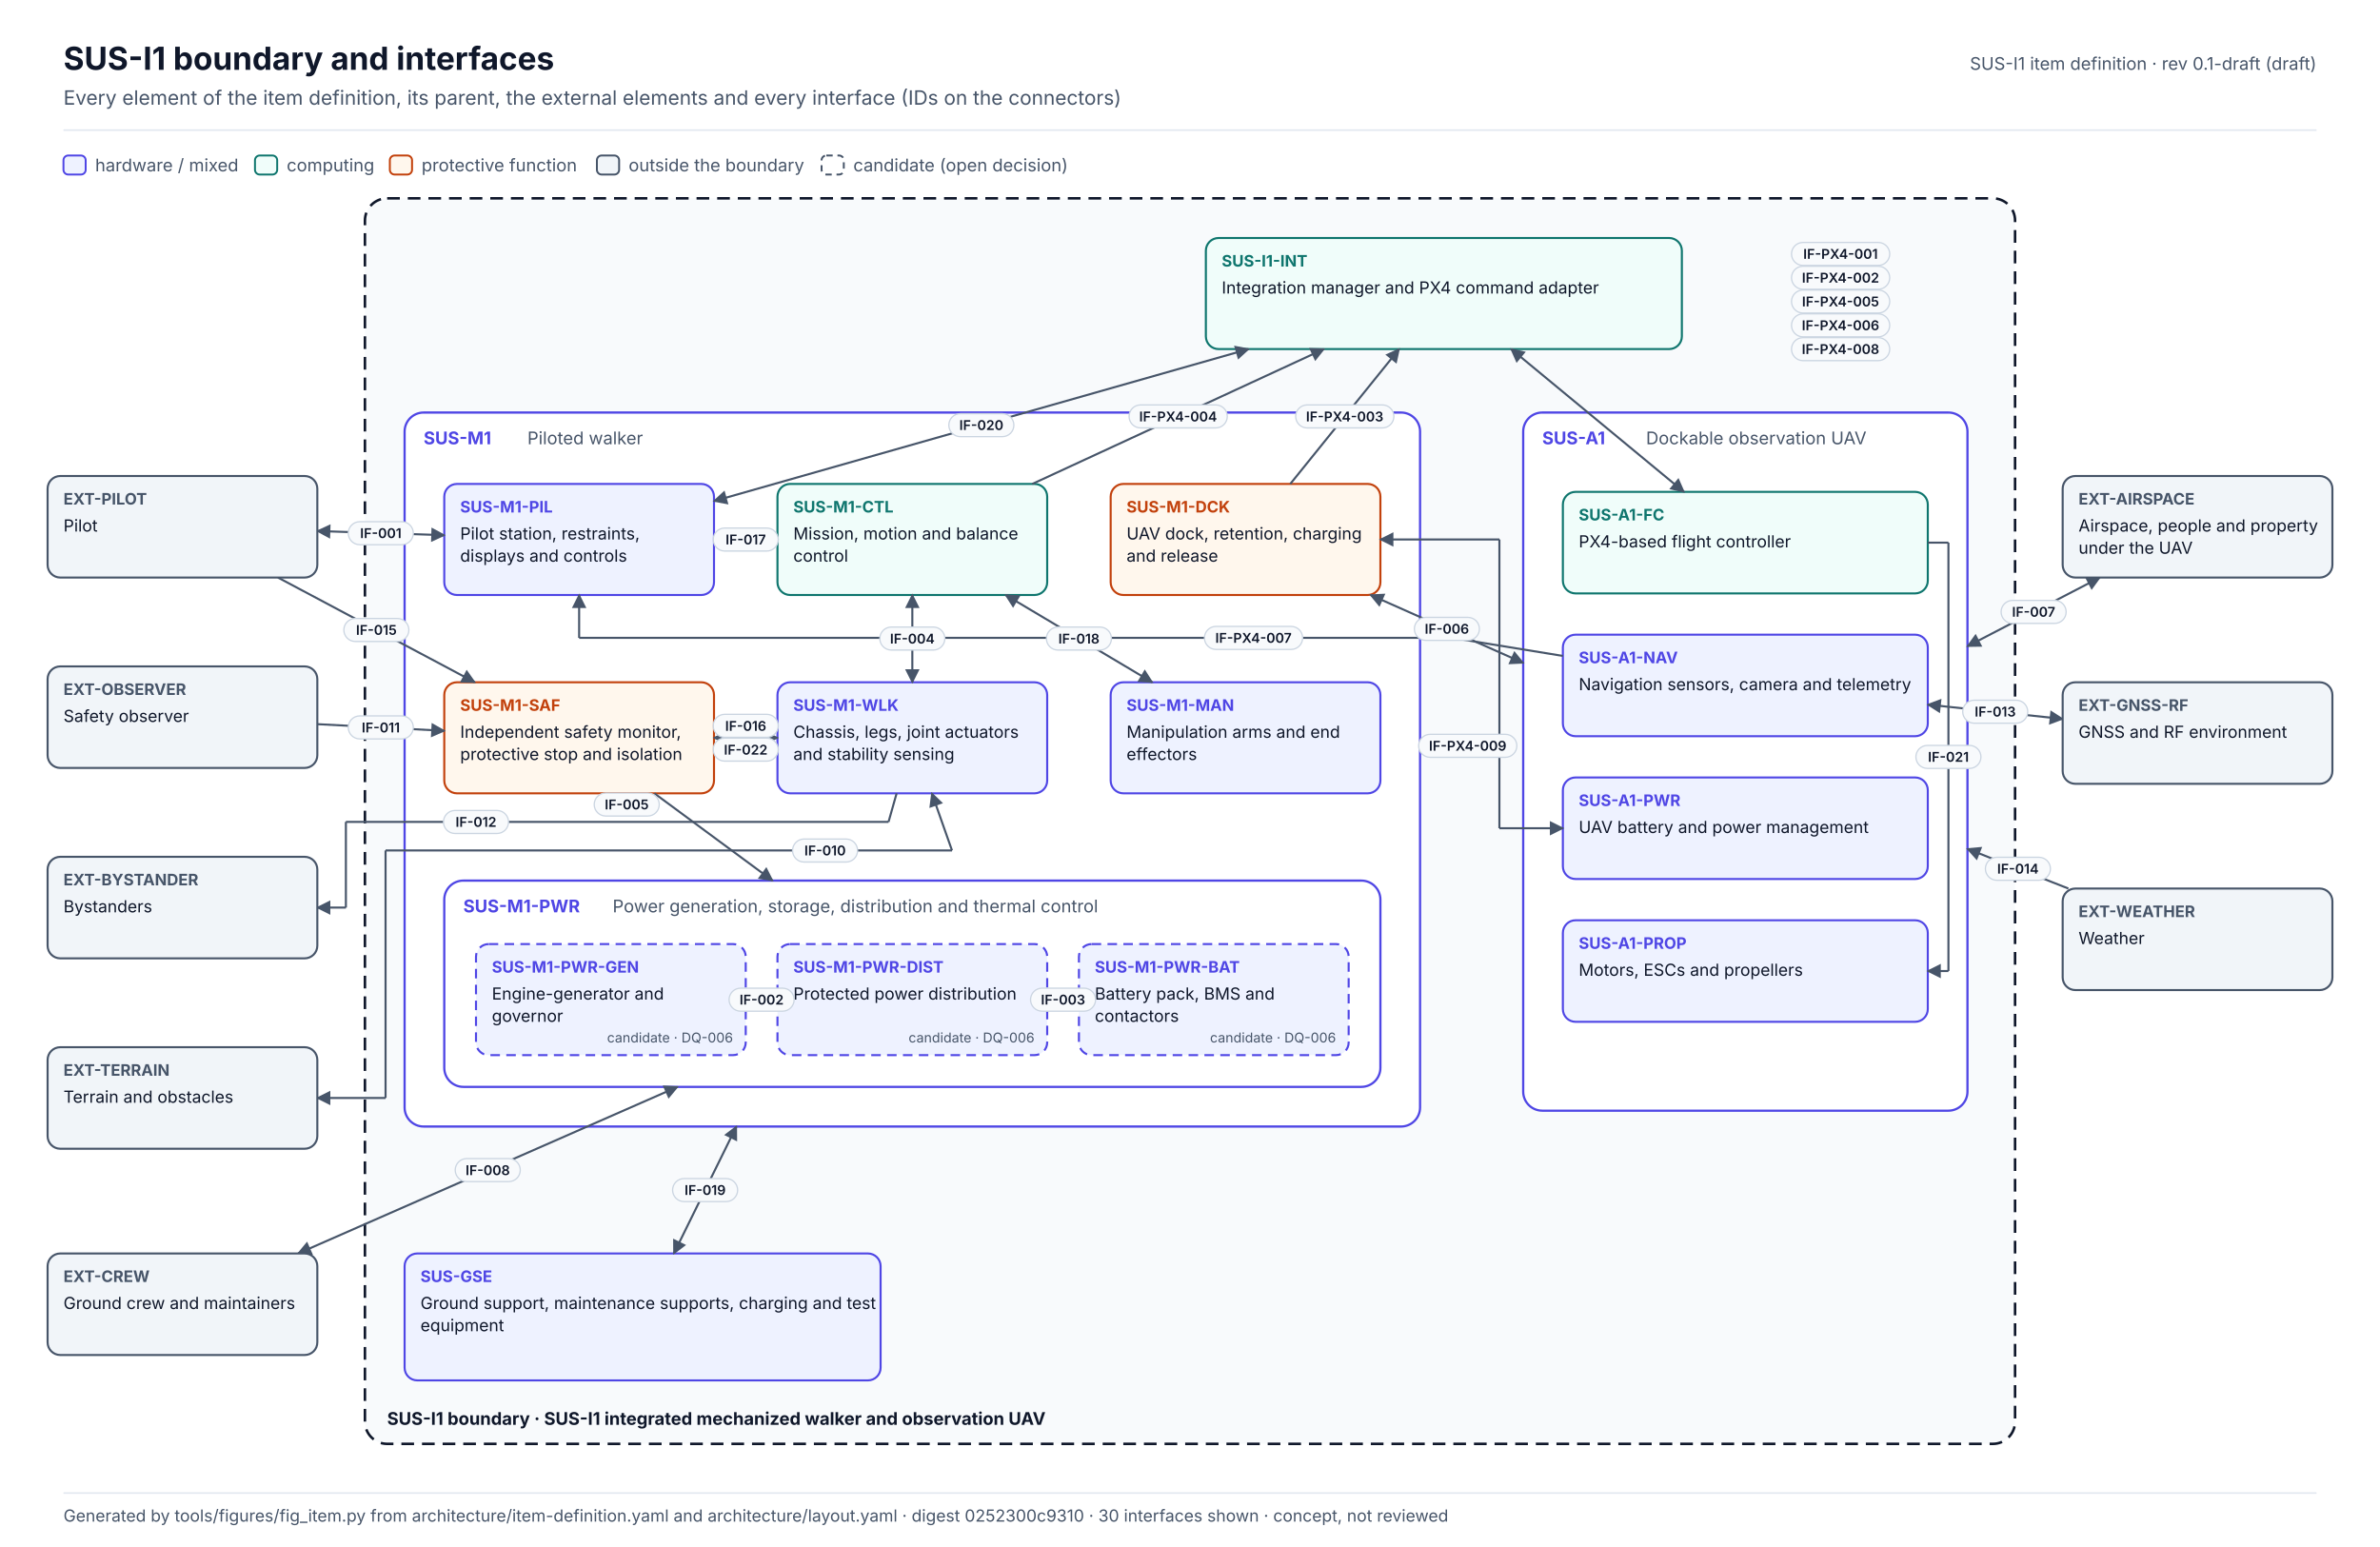
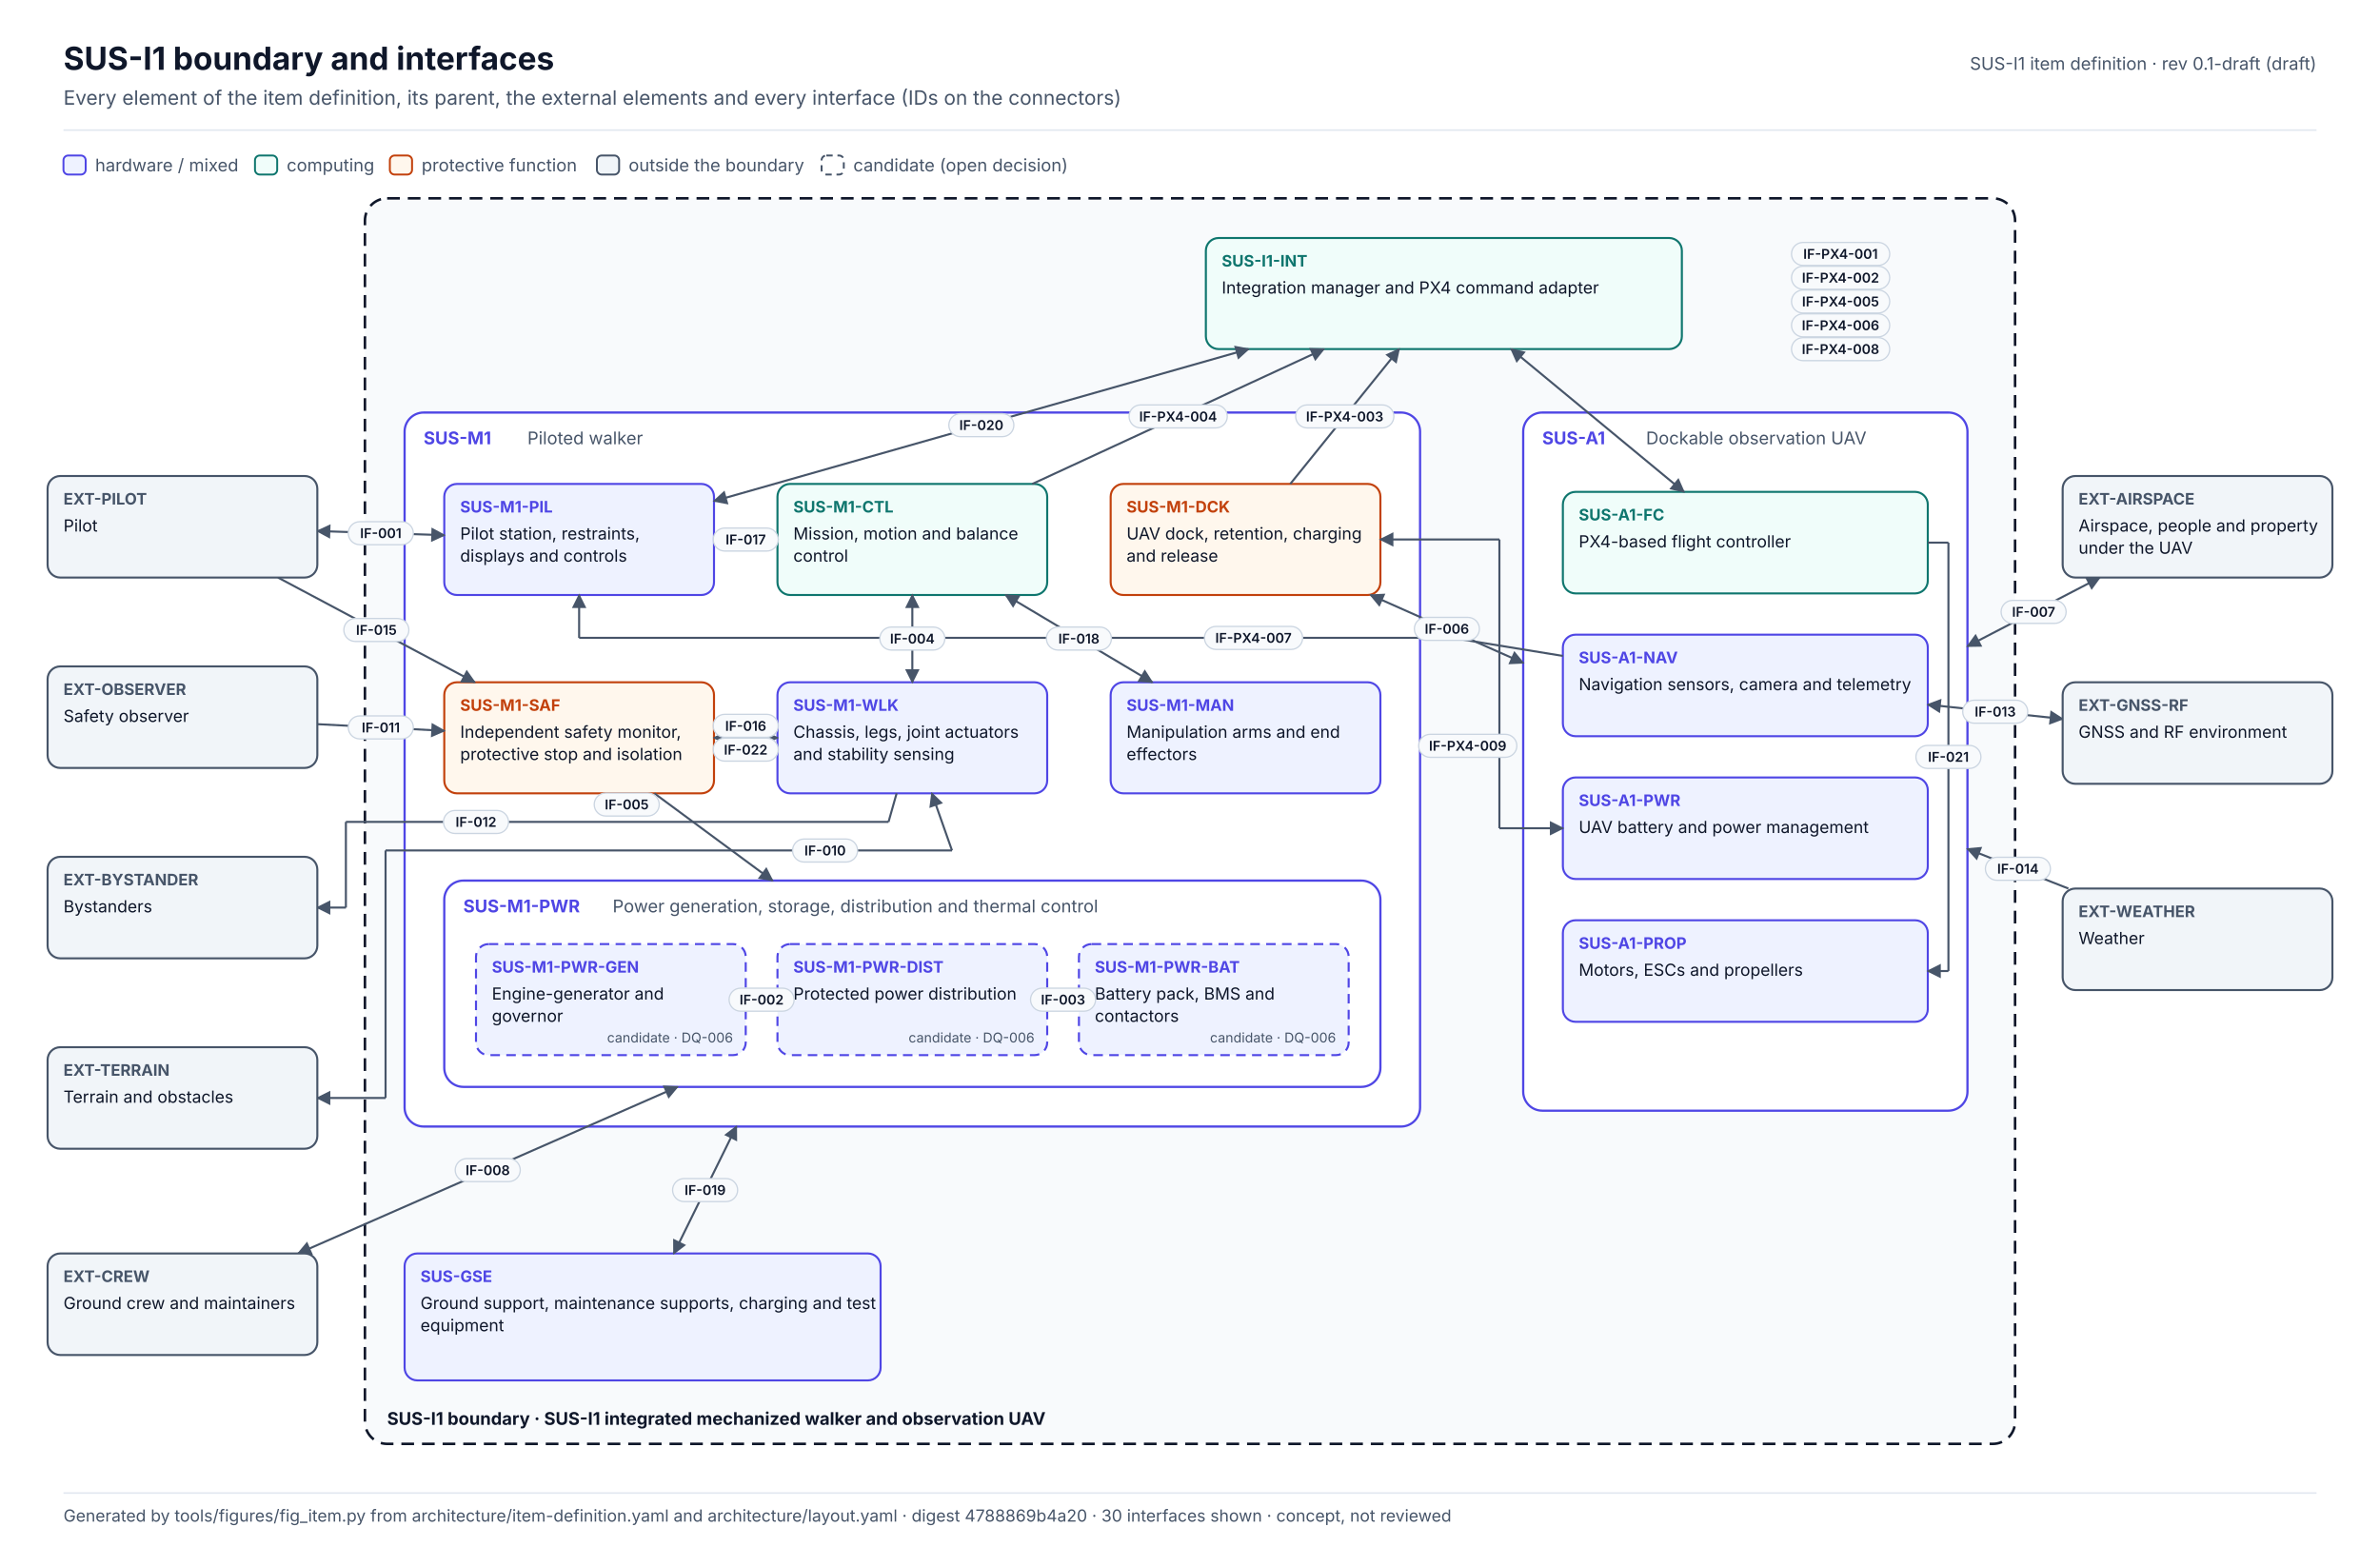
<svg xmlns="http://www.w3.org/2000/svg" width="1500" height="975" viewBox="0 0 1500 975" font-family="Inter, 'Segoe UI', Helvetica, Arial, sans-serif" role="img">
  <defs>
    <marker id="arr" viewBox="0 0 10 10" refX="9" refY="5" markerWidth="7" markerHeight="7" orient="auto-start-reverse">
      <path d="M0,0 L10,5 L0,10 z" fill="#475569" />
    </marker>
  </defs>
  <rect x="0" y="0" width="1500" height="975" rx="0" fill="#FFFFFF" stroke="none" stroke-width="0" />
  <text x="40" y="44" font-size="20" fill="#0F172A" font-weight="700">SUS-I1 boundary and interfaces</text>
  <text x="40" y="66" font-size="12.5" fill="#475569">Every element of the item definition, its parent, the external elements and every interface (IDs on the connectors)</text>
  <text x="1460" y="44" font-size="11" fill="#475569" text-anchor="end">SUS-I1 item definition · rev 0.1-draft (draft)</text>
  <line x1="40" y1="82" x2="1460" y2="82" stroke="#E2E8F0" stroke-width="1" />
  <rect x="40" y="98" width="14" height="12" rx="3" fill="#EEF2FF" stroke="#4F46E5" stroke-width="1.2" />
  <text x="60" y="108" font-size="11" fill="#475569">hardware / mixed</text>
  <rect x="160.7" y="98" width="14" height="12" rx="3" fill="#F0FDFA" stroke="#0F766E" stroke-width="1.2" />
  <text x="180.7" y="108" font-size="11" fill="#475569">computing</text>
  <rect x="245.7" y="98" width="14" height="12" rx="3" fill="#FFF7ED" stroke="#C2410C" stroke-width="1.2" />
  <text x="265.7" y="108" font-size="11" fill="#475569">protective function</text>
  <rect x="376.2" y="98" width="14" height="12" rx="3" fill="#F1F5F9" stroke="#475569" stroke-width="1.2" />
  <text x="396.2" y="108" font-size="11" fill="#475569">outside the boundary</text>
  <rect x="517.8" y="98" width="14" height="12" rx="3" fill="#FFFFFF" stroke="#475569" stroke-width="1.2" stroke-dasharray="4 3" />
  <text x="537.8" y="108" font-size="11" fill="#475569">candidate (open decision)</text>
  <rect x="230" y="125" width="1040" height="785" rx="14" fill="#F8FAFC" stroke="#0F172A" stroke-width="1.6" stroke-dasharray="8 5" />
  <text x="244" y="898" font-size="11" fill="#0F172A" font-weight="700">SUS-I1 boundary · SUS-I1 integrated mechanized walker and observation UAV</text>
  <rect x="960" y="260" width="280" height="440" rx="12" fill="#FFFFFF" stroke="#4F46E5" stroke-width="1.4" />
  <text x="972" y="280" font-size="11" fill="#4F46E5" font-weight="700">SUS-A1</text>
  <text x="1037.4" y="280" font-size="11" fill="#475569">Dockable observation UAV</text>
  <rect x="255" y="790" width="300" height="80" rx="8" fill="#EEF2FF" stroke="#4F46E5" stroke-width="1.3" />
  <text x="265" y="808" font-size="10" fill="#4F46E5" font-weight="700">SUS-GSE</text>
  <text x="265" y="825" font-size="10.5" fill="#0F172A">Ground support, maintenance supports, charging and test</text>
  <text x="265" y="839" font-size="10.5" fill="#0F172A">equipment</text>
  <rect x="760" y="150" width="300" height="70" rx="8" fill="#F0FDFA" stroke="#0F766E" stroke-width="1.3" />
  <text x="770" y="168" font-size="10" fill="#0F766E" font-weight="700">SUS-I1-INT</text>
  <text x="770" y="185" font-size="10.5" fill="#0F172A">Integration manager and PX4 command adapter</text>
  <rect x="255" y="260" width="640" height="450" rx="12" fill="#FFFFFF" stroke="#4F46E5" stroke-width="1.4" />
  <text x="267" y="280" font-size="11" fill="#4F46E5" font-weight="700">SUS-M1</text>
  <text x="332.4" y="280" font-size="11" fill="#475569">Piloted walker</text>
  <rect x="985" y="310" width="230" height="64" rx="8" fill="#F0FDFA" stroke="#0F766E" stroke-width="1.3" />
  <text x="995" y="328" font-size="10" fill="#0F766E" font-weight="700">SUS-A1-FC</text>
  <text x="995" y="345" font-size="10.5" fill="#0F172A">PX4-based flight controller</text>
  <rect x="985" y="400" width="230" height="64" rx="8" fill="#EEF2FF" stroke="#4F46E5" stroke-width="1.3" />
  <text x="995" y="418" font-size="10" fill="#4F46E5" font-weight="700">SUS-A1-NAV</text>
  <text x="995" y="435" font-size="10.5" fill="#0F172A">Navigation sensors, camera and telemetry</text>
  <rect x="985" y="580" width="230" height="64" rx="8" fill="#EEF2FF" stroke="#4F46E5" stroke-width="1.3" />
  <text x="995" y="598" font-size="10" fill="#4F46E5" font-weight="700">SUS-A1-PROP</text>
  <text x="995" y="615" font-size="10.5" fill="#0F172A">Motors, ESCs and propellers</text>
  <rect x="985" y="490" width="230" height="64" rx="8" fill="#EEF2FF" stroke="#4F46E5" stroke-width="1.3" />
  <text x="995" y="508" font-size="10" fill="#4F46E5" font-weight="700">SUS-A1-PWR</text>
  <text x="995" y="525" font-size="10.5" fill="#0F172A">UAV battery and power management</text>
  <rect x="490" y="305" width="170" height="70" rx="8" fill="#F0FDFA" stroke="#0F766E" stroke-width="1.3" />
  <text x="500" y="323" font-size="10" fill="#0F766E" font-weight="700">SUS-M1-CTL</text>
  <text x="500" y="340" font-size="10.5" fill="#0F172A">Mission, motion and balance</text>
  <text x="500" y="354" font-size="10.5" fill="#0F172A">control</text>
  <rect x="700" y="305" width="170" height="70" rx="8" fill="#FFF7ED" stroke="#C2410C" stroke-width="1.3" />
  <text x="710" y="323" font-size="10" fill="#C2410C" font-weight="700">SUS-M1-DCK</text>
  <text x="710" y="340" font-size="10.5" fill="#0F172A">UAV dock, retention, charging</text>
  <text x="710" y="354" font-size="10.5" fill="#0F172A">and release</text>
  <rect x="700" y="430" width="170" height="70" rx="8" fill="#EEF2FF" stroke="#4F46E5" stroke-width="1.3" />
  <text x="710" y="448" font-size="10" fill="#4F46E5" font-weight="700">SUS-M1-MAN</text>
  <text x="710" y="465" font-size="10.5" fill="#0F172A">Manipulation arms and end</text>
  <text x="710" y="479" font-size="10.5" fill="#0F172A">effectors</text>
  <rect x="280" y="305" width="170" height="70" rx="8" fill="#EEF2FF" stroke="#4F46E5" stroke-width="1.3" />
  <text x="290" y="323" font-size="10" fill="#4F46E5" font-weight="700">SUS-M1-PIL</text>
  <text x="290" y="340" font-size="10.5" fill="#0F172A">Pilot station, restraints,</text>
  <text x="290" y="354" font-size="10.5" fill="#0F172A">displays and controls</text>
  <rect x="280" y="555" width="590" height="130" rx="12" fill="#FFFFFF" stroke="#4F46E5" stroke-width="1.4" />
  <text x="292" y="575" font-size="11" fill="#4F46E5" font-weight="700">SUS-M1-PWR</text>
  <text x="386.1" y="575" font-size="11" fill="#475569">Power generation, storage, distribution and thermal control</text>
  <rect x="280" y="430" width="170" height="70" rx="8" fill="#FFF7ED" stroke="#C2410C" stroke-width="1.3" />
  <text x="290" y="448" font-size="10" fill="#C2410C" font-weight="700">SUS-M1-SAF</text>
  <text x="290" y="465" font-size="10.5" fill="#0F172A">Independent safety monitor,</text>
  <text x="290" y="479" font-size="10.5" fill="#0F172A">protective stop and isolation</text>
  <rect x="490" y="430" width="170" height="70" rx="8" fill="#EEF2FF" stroke="#4F46E5" stroke-width="1.3" />
  <text x="500" y="448" font-size="10" fill="#4F46E5" font-weight="700">SUS-M1-WLK</text>
  <text x="500" y="465" font-size="10.5" fill="#0F172A">Chassis, legs, joint actuators</text>
  <text x="500" y="479" font-size="10.5" fill="#0F172A">and stability sensing</text>
  <rect x="680" y="595" width="170" height="70" rx="8" fill="#EEF2FF" stroke="#4F46E5" stroke-width="1.3" stroke-dasharray="6 4" />
  <text x="690" y="613" font-size="10" fill="#4F46E5" font-weight="700">SUS-M1-PWR-BAT</text>
  <text x="690" y="630" font-size="10.5" fill="#0F172A">Battery pack, BMS and</text>
  <text x="690" y="644" font-size="10.5" fill="#0F172A">contactors</text>
  <text x="842" y="657" font-size="8.5" fill="#475569" text-anchor="end">candidate · DQ-006</text>
  <rect x="490" y="595" width="170" height="70" rx="8" fill="#EEF2FF" stroke="#4F46E5" stroke-width="1.3" stroke-dasharray="6 4" />
  <text x="500" y="613" font-size="10" fill="#4F46E5" font-weight="700">SUS-M1-PWR-DIST</text>
  <text x="500" y="630" font-size="10.5" fill="#0F172A">Protected power distribution</text>
  <text x="652" y="657" font-size="8.5" fill="#475569" text-anchor="end">candidate · DQ-006</text>
  <rect x="300" y="595" width="170" height="70" rx="8" fill="#EEF2FF" stroke="#4F46E5" stroke-width="1.3" stroke-dasharray="6 4" />
  <text x="310" y="613" font-size="10" fill="#4F46E5" font-weight="700">SUS-M1-PWR-GEN</text>
  <text x="310" y="630" font-size="10.5" fill="#0F172A">Engine-generator and</text>
  <text x="310" y="644" font-size="10.5" fill="#0F172A">governor</text>
  <text x="462" y="657" font-size="8.5" fill="#475569" text-anchor="end">candidate · DQ-006</text>
  <line x1="1323.4" y1="364" x2="1240" y2="407.3" stroke="#475569" stroke-width="1.3" marker-start="url(#arr)" marker-end="url(#arr)" />
  <line x1="200" y1="572" x2="218" y2="572" stroke="#475569" stroke-width="1.3" marker-start="url(#arr)" />
  <line x1="218" y1="572" x2="218" y2="518" stroke="#475569" stroke-width="1.3" />
  <line x1="218" y1="518" x2="560" y2="518" stroke="#475569" stroke-width="1.3" />
  <line x1="560" y1="518" x2="565.1" y2="500" stroke="#475569" stroke-width="1.3" />
  <line x1="187.9" y1="790" x2="427" y2="685" stroke="#475569" stroke-width="1.3" marker-start="url(#arr)" marker-end="url(#arr)" />
  <line x1="1300" y1="453.1" x2="1215" y2="444.1" stroke="#475569" stroke-width="1.3" marker-start="url(#arr)" marker-end="url(#arr)" />
  <line x1="200" y1="456.4" x2="280" y2="460.6" stroke="#475569" stroke-width="1.3" marker-end="url(#arr)" />
  <line x1="200" y1="334.7" x2="280" y2="337.3" stroke="#475569" stroke-width="1.3" marker-start="url(#arr)" marker-end="url(#arr)" />
  <line x1="175.2" y1="364" x2="299.2" y2="430" stroke="#475569" stroke-width="1.3" marker-end="url(#arr)" />
  <line x1="200" y1="692" x2="243" y2="692" stroke="#475569" stroke-width="1.3" marker-start="url(#arr)" />
  <line x1="243" y1="692" x2="243" y2="536" stroke="#475569" stroke-width="1.3" />
  <line x1="243" y1="536" x2="600" y2="536" stroke="#475569" stroke-width="1.3" />
  <line x1="600" y1="536" x2="587.3" y2="500" stroke="#475569" stroke-width="1.3" marker-end="url(#arr)" />
  <line x1="1303.6" y1="560" x2="1240" y2="535" stroke="#475569" stroke-width="1.3" marker-end="url(#arr)" />
  <line x1="960" y1="417.8" x2="863.8" y2="375" stroke="#475569" stroke-width="1.3" marker-start="url(#arr)" marker-end="url(#arr)" />
  <line x1="1215" y1="342" x2="1228" y2="342" stroke="#475569" stroke-width="1.3" />
  <line x1="1228" y1="342" x2="1228" y2="612" stroke="#475569" stroke-width="1.3" />
  <line x1="1228" y1="612" x2="1215" y2="612" stroke="#475569" stroke-width="1.3" marker-end="url(#arr)" />
  <line x1="1061.3" y1="310" x2="952.4" y2="220" stroke="#475569" stroke-width="1.3" marker-start="url(#arr)" marker-end="url(#arr)" />
  <line x1="985" y1="413.4" x2="915" y2="402" stroke="#475569" stroke-width="1.3" />
  <line x1="915" y1="402" x2="365" y2="402" stroke="#475569" stroke-width="1.3" />
  <line x1="365" y1="402" x2="365" y2="375" stroke="#475569" stroke-width="1.3" marker-end="url(#arr)" />
  <line x1="985" y1="522" x2="945" y2="522" stroke="#475569" stroke-width="1.3" marker-start="url(#arr)" />
  <line x1="945" y1="522" x2="945" y2="340" stroke="#475569" stroke-width="1.3" />
  <line x1="945" y1="340" x2="870" y2="340" stroke="#475569" stroke-width="1.3" marker-end="url(#arr)" />
  <line x1="424.7" y1="790" x2="464.1" y2="710" stroke="#475569" stroke-width="1.3" marker-start="url(#arr)" marker-end="url(#arr)" />
  <line x1="834.4" y1="220" x2="650.6" y2="305" stroke="#475569" stroke-width="1.3" marker-start="url(#arr)" />
  <line x1="881.8" y1="220" x2="813.2" y2="305" stroke="#475569" stroke-width="1.3" marker-start="url(#arr)" />
  <line x1="786.9" y1="220" x2="450" y2="315.8" stroke="#475569" stroke-width="1.3" marker-start="url(#arr)" marker-end="url(#arr)" />
  <line x1="633.8" y1="375" x2="726.2" y2="430" stroke="#475569" stroke-width="1.3" marker-start="url(#arr)" marker-end="url(#arr)" />
  <line x1="490" y1="340" x2="450" y2="340" stroke="#475569" stroke-width="1.3" marker-start="url(#arr)" />
  <line x1="575" y1="375" x2="575" y2="430" stroke="#475569" stroke-width="1.3" marker-start="url(#arr)" marker-end="url(#arr)" />
  <line x1="486.9" y1="555" x2="412.4" y2="500" stroke="#475569" stroke-width="1.3" marker-start="url(#arr)" />
  <line x1="680" y1="630" x2="660" y2="630" stroke="#475569" stroke-width="1.3" stroke-dasharray="5 4" marker-start="url(#arr)" marker-end="url(#arr)" />
  <line x1="490" y1="630" x2="470" y2="630" stroke="#475569" stroke-width="1.3" stroke-dasharray="5 4" marker-start="url(#arr)" />
  <line x1="450" y1="465" x2="490" y2="465" stroke="#475569" stroke-width="1.3" marker-start="url(#arr)" marker-end="url(#arr)" />
  <rect x="1300" y="300" width="170" height="64" rx="8" fill="#F1F5F9" stroke="#475569" stroke-width="1.3" />
  <text x="1310" y="318" font-size="10" fill="#475569" font-weight="700">EXT-AIRSPACE</text>
  <text x="1310" y="335" font-size="10.5" fill="#0F172A">Airspace, people and property</text>
  <text x="1310" y="349" font-size="10.5" fill="#0F172A">under the UAV</text>
  <rect x="30" y="540" width="170" height="64" rx="8" fill="#F1F5F9" stroke="#475569" stroke-width="1.3" />
  <text x="40" y="558" font-size="10" fill="#475569" font-weight="700">EXT-BYSTANDER</text>
  <text x="40" y="575" font-size="10.5" fill="#0F172A">Bystanders</text>
  <rect x="30" y="790" width="170" height="64" rx="8" fill="#F1F5F9" stroke="#475569" stroke-width="1.3" />
  <text x="40" y="808" font-size="10" fill="#475569" font-weight="700">EXT-CREW</text>
  <text x="40" y="825" font-size="10.5" fill="#0F172A">Ground crew and maintainers</text>
  <rect x="1300" y="430" width="170" height="64" rx="8" fill="#F1F5F9" stroke="#475569" stroke-width="1.3" />
  <text x="1310" y="448" font-size="10" fill="#475569" font-weight="700">EXT-GNSS-RF</text>
  <text x="1310" y="465" font-size="10.5" fill="#0F172A">GNSS and RF environment</text>
  <rect x="30" y="420" width="170" height="64" rx="8" fill="#F1F5F9" stroke="#475569" stroke-width="1.3" />
  <text x="40" y="438" font-size="10" fill="#475569" font-weight="700">EXT-OBSERVER</text>
  <text x="40" y="455" font-size="10.5" fill="#0F172A">Safety observer</text>
  <rect x="30" y="300" width="170" height="64" rx="8" fill="#F1F5F9" stroke="#475569" stroke-width="1.3" />
  <text x="40" y="318" font-size="10" fill="#475569" font-weight="700">EXT-PILOT</text>
  <text x="40" y="335" font-size="10.5" fill="#0F172A">Pilot</text>
  <rect x="30" y="660" width="170" height="64" rx="8" fill="#F1F5F9" stroke="#475569" stroke-width="1.3" />
  <text x="40" y="678" font-size="10" fill="#475569" font-weight="700">EXT-TERRAIN</text>
  <text x="40" y="695" font-size="10.5" fill="#0F172A">Terrain and obstacles</text>
  <rect x="1300" y="560" width="170" height="64" rx="8" fill="#F1F5F9" stroke="#475569" stroke-width="1.3" />
  <text x="1310" y="578" font-size="10" fill="#475569" font-weight="700">EXT-WEATHER</text>
  <text x="1310" y="595" font-size="10.5" fill="#0F172A">Weather</text>
  <rect x="1261.2" y="378.4" width="41" height="14.5" rx="7.25" fill="#F8FAFC" stroke="#CBD5E1" stroke-width="0.8" />
  <text x="1281.7" y="388.7" font-size="8.5" fill="#0F172A" font-weight="600" text-anchor="middle">IF-007</text>
  <rect x="279.5" y="510.8" width="41" height="14.5" rx="7.25" fill="#F8FAFC" stroke="#CBD5E1" stroke-width="0.8" />
  <text x="300" y="521.1" font-size="8.5" fill="#0F172A" font-weight="600" text-anchor="middle">IF-012</text>
  <rect x="286.9" y="730.2" width="41" height="14.5" rx="7.25" fill="#F8FAFC" stroke="#CBD5E1" stroke-width="0.8" />
  <text x="307.4" y="740.6" font-size="8.5" fill="#0F172A" font-weight="600" text-anchor="middle">IF-008</text>
  <rect x="1237" y="441.3" width="41" height="14.5" rx="7.25" fill="#F8FAFC" stroke="#CBD5E1" stroke-width="0.8" />
  <text x="1257.5" y="451.6" font-size="8.5" fill="#0F172A" font-weight="600" text-anchor="middle">IF-013</text>
  <rect x="219.5" y="451.2" width="41" height="14.5" rx="7.25" fill="#F8FAFC" stroke="#CBD5E1" stroke-width="0.8" />
  <text x="240" y="461.6" font-size="8.5" fill="#0F172A" font-weight="600" text-anchor="middle">IF-011</text>
  <rect x="219.5" y="328.8" width="41" height="14.5" rx="7.25" fill="#F8FAFC" stroke="#CBD5E1" stroke-width="0.8" />
  <text x="240" y="339.1" font-size="8.5" fill="#0F172A" font-weight="600" text-anchor="middle">IF-001</text>
  <rect x="216.7" y="389.8" width="41" height="14.5" rx="7.25" fill="#F8FAFC" stroke="#CBD5E1" stroke-width="0.8" />
  <text x="237.2" y="400.1" font-size="8.5" fill="#0F172A" font-weight="600" text-anchor="middle">IF-015</text>
  <rect x="499.5" y="528.8" width="41" height="14.5" rx="7.25" fill="#F8FAFC" stroke="#CBD5E1" stroke-width="0.8" />
  <text x="520" y="539.1" font-size="8.5" fill="#0F172A" font-weight="600" text-anchor="middle">IF-010</text>
  <rect x="1251.3" y="540.3" width="41" height="14.5" rx="7.25" fill="#F8FAFC" stroke="#CBD5E1" stroke-width="0.8" />
  <text x="1271.8" y="550.6" font-size="8.5" fill="#0F172A" font-weight="600" text-anchor="middle">IF-014</text>
  <rect x="891.4" y="389.1" width="41" height="14.5" rx="7.25" fill="#F8FAFC" stroke="#CBD5E1" stroke-width="0.8" />
  <text x="911.9" y="399.4" font-size="8.5" fill="#0F172A" font-weight="600" text-anchor="middle">IF-006</text>
  <rect x="1207.5" y="469.8" width="41" height="14.5" rx="7.25" fill="#F8FAFC" stroke="#CBD5E1" stroke-width="0.8" />
  <text x="1228" y="480.1" font-size="8.5" fill="#0F172A" font-weight="600" text-anchor="middle">IF-021</text>
  <rect x="1129.1" y="152.8" width="61.9" height="14.5" rx="7.25" fill="#F8FAFC" stroke="#CBD5E1" stroke-width="0.8" />
  <text x="1160" y="163.1" font-size="8.5" fill="#0F172A" font-weight="600" text-anchor="middle">IF-PX4-001</text>
  <rect x="1129.1" y="167.8" width="61.9" height="14.5" rx="7.25" fill="#F8FAFC" stroke="#CBD5E1" stroke-width="0.8" />
  <text x="1160" y="178.1" font-size="8.5" fill="#0F172A" font-weight="600" text-anchor="middle">IF-PX4-002</text>
  <rect x="1129.1" y="182.8" width="61.9" height="14.5" rx="7.25" fill="#F8FAFC" stroke="#CBD5E1" stroke-width="0.8" />
  <text x="1160" y="193.1" font-size="8.5" fill="#0F172A" font-weight="600" text-anchor="middle">IF-PX4-005</text>
  <rect x="1129.1" y="197.8" width="61.9" height="14.5" rx="7.25" fill="#F8FAFC" stroke="#CBD5E1" stroke-width="0.8" />
  <text x="1160" y="208.1" font-size="8.5" fill="#0F172A" font-weight="600" text-anchor="middle">IF-PX4-006</text>
  <rect x="1129.1" y="212.8" width="61.9" height="14.5" rx="7.25" fill="#F8FAFC" stroke="#CBD5E1" stroke-width="0.8" />
  <text x="1160" y="223.1" font-size="8.5" fill="#0F172A" font-weight="600" text-anchor="middle">IF-PX4-008</text>
  <rect x="759.1" y="394.8" width="61.9" height="14.5" rx="7.25" fill="#F8FAFC" stroke="#CBD5E1" stroke-width="0.8" />
  <text x="790" y="405.1" font-size="8.5" fill="#0F172A" font-weight="600" text-anchor="middle">IF-PX4-007</text>
  <rect x="894.1" y="462.8" width="61.9" height="14.5" rx="7.25" fill="#F8FAFC" stroke="#CBD5E1" stroke-width="0.8" />
  <text x="925" y="473.1" font-size="8.5" fill="#0F172A" font-weight="600" text-anchor="middle">IF-PX4-009</text>
  <rect x="423.9" y="742.8" width="41" height="14.5" rx="7.25" fill="#F8FAFC" stroke="#CBD5E1" stroke-width="0.8" />
  <text x="444.4" y="753.1" font-size="8.5" fill="#0F172A" font-weight="600" text-anchor="middle">IF-019</text>
  <rect x="711.6" y="255.2" width="61.9" height="14.5" rx="7.25" fill="#F8FAFC" stroke="#CBD5E1" stroke-width="0.8" />
  <text x="742.5" y="265.6" font-size="8.5" fill="#0F172A" font-weight="600" text-anchor="middle">IF-PX4-004</text>
  <rect x="816.6" y="255.2" width="61.9" height="14.5" rx="7.25" fill="#F8FAFC" stroke="#CBD5E1" stroke-width="0.8" />
  <text x="847.5" y="265.6" font-size="8.5" fill="#0F172A" font-weight="600" text-anchor="middle">IF-PX4-003</text>
  <rect x="598" y="260.7" width="41" height="14.5" rx="7.25" fill="#F8FAFC" stroke="#CBD5E1" stroke-width="0.8" />
  <text x="618.5" y="271" font-size="8.5" fill="#0F172A" font-weight="600" text-anchor="middle">IF-020</text>
  <rect x="659.5" y="395.2" width="41" height="14.5" rx="7.25" fill="#F8FAFC" stroke="#CBD5E1" stroke-width="0.8" />
  <text x="680" y="405.6" font-size="8.5" fill="#0F172A" font-weight="600" text-anchor="middle">IF-018</text>
  <rect x="449.5" y="332.8" width="41" height="14.5" rx="7.25" fill="#F8FAFC" stroke="#CBD5E1" stroke-width="0.8" />
  <text x="470" y="343.1" font-size="8.5" fill="#0F172A" font-weight="600" text-anchor="middle">IF-017</text>
  <rect x="554.5" y="395.2" width="41" height="14.5" rx="7.25" fill="#F8FAFC" stroke="#CBD5E1" stroke-width="0.8" />
  <text x="575" y="405.6" font-size="8.5" fill="#0F172A" font-weight="600" text-anchor="middle">IF-004</text>
  <rect x="374.5" y="499.8" width="41" height="14.5" rx="7.25" fill="#F8FAFC" stroke="#CBD5E1" stroke-width="0.8" />
  <text x="395" y="510.1" font-size="8.5" fill="#0F172A" font-weight="600" text-anchor="middle">IF-005</text>
  <rect x="649.5" y="622.8" width="41" height="14.5" rx="7.25" fill="#F8FAFC" stroke="#CBD5E1" stroke-width="0.8" />
  <text x="670" y="633.1" font-size="8.5" fill="#0F172A" font-weight="600" text-anchor="middle">IF-003</text>
  <rect x="459.5" y="622.8" width="41" height="14.5" rx="7.25" fill="#F8FAFC" stroke="#CBD5E1" stroke-width="0.8" />
  <text x="480" y="633.1" font-size="8.5" fill="#0F172A" font-weight="600" text-anchor="middle">IF-002</text>
  <rect x="449.5" y="450.2" width="41" height="14.5" rx="7.25" fill="#F8FAFC" stroke="#CBD5E1" stroke-width="0.8" />
  <text x="470" y="460.6" font-size="8.5" fill="#0F172A" font-weight="600" text-anchor="middle">IF-016</text>
  <rect x="449.5" y="465.2" width="41" height="14.5" rx="7.25" fill="#F8FAFC" stroke="#CBD5E1" stroke-width="0.8" />
  <text x="470" y="475.6" font-size="8.5" fill="#0F172A" font-weight="600" text-anchor="middle">IF-022</text>
  <line x1="40" y1="941" x2="1460" y2="941" stroke="#E2E8F0" stroke-width="1" />
-   <text x="40" y="959" font-size="10.5" fill="#475569">Generated by tools/figures/fig_item.py from architecture/item-definition.yaml and architecture/layout.yaml · digest 0252300c9310 · 30 interfaces shown · concept, not reviewed</text>
+   <text x="40" y="959" font-size="10.5" fill="#475569">Generated by tools/figures/fig_item.py from architecture/item-definition.yaml and architecture/layout.yaml · digest 4788869b4a20 · 30 interfaces shown · concept, not reviewed</text>
</svg>
